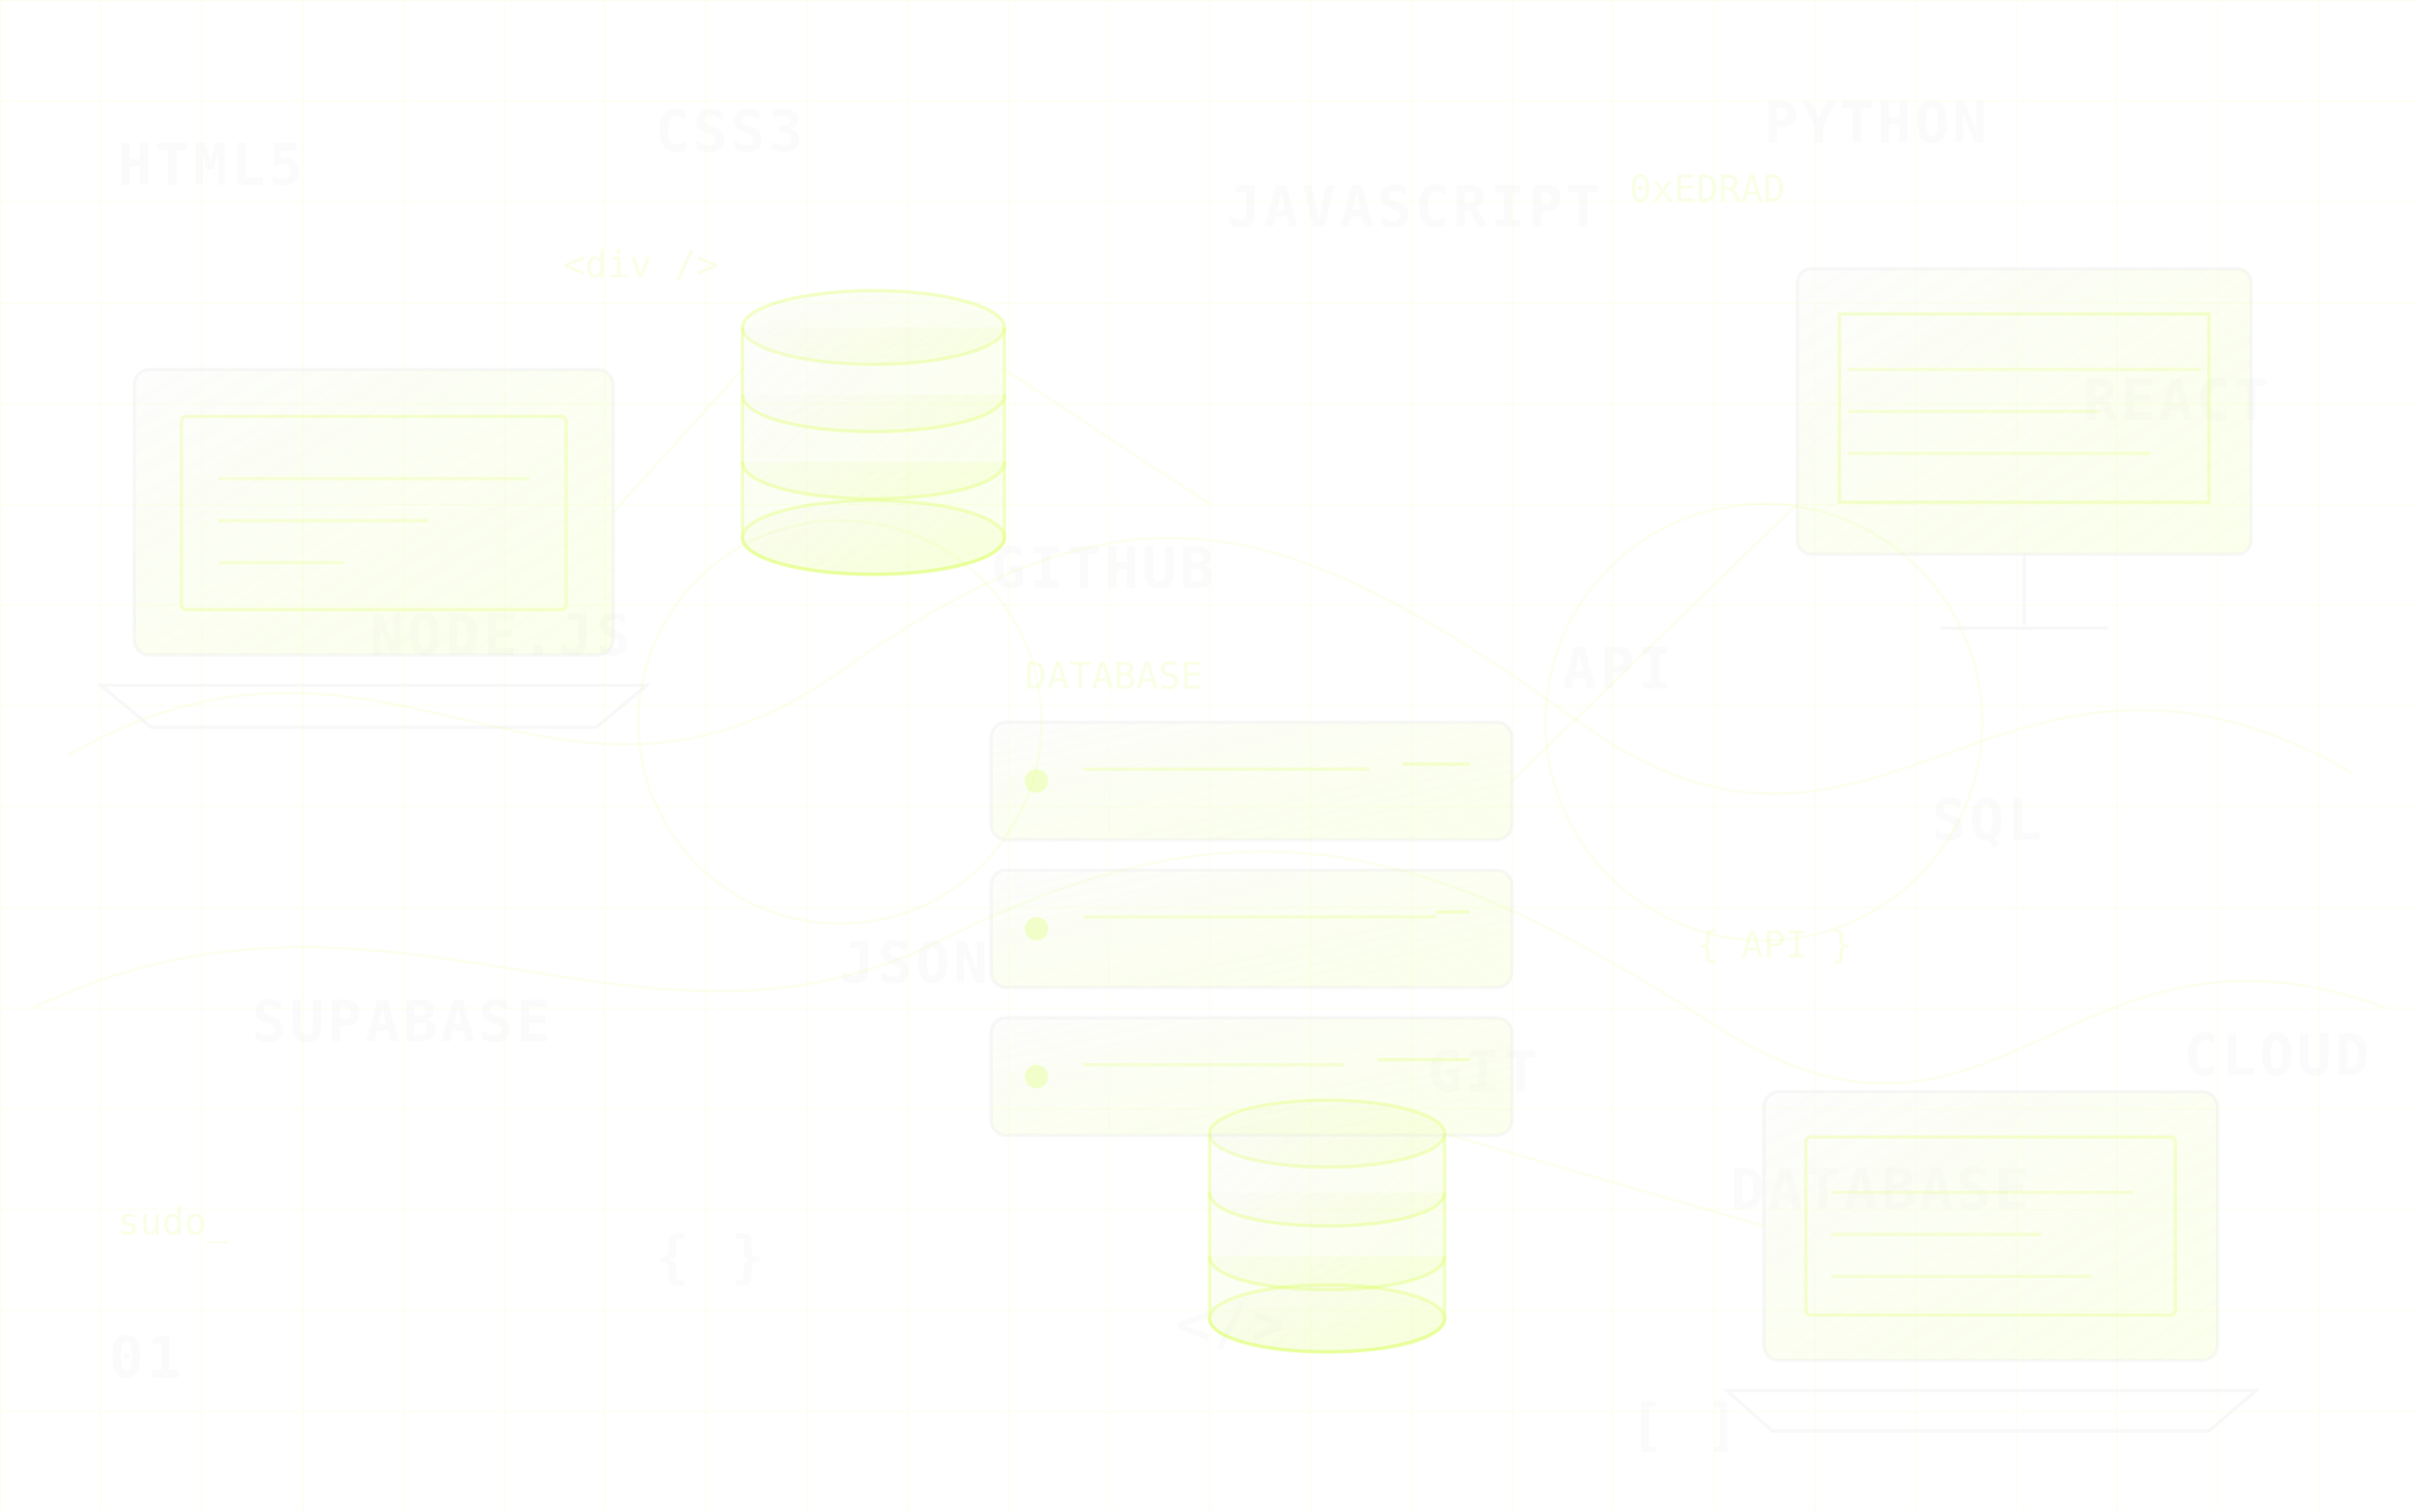
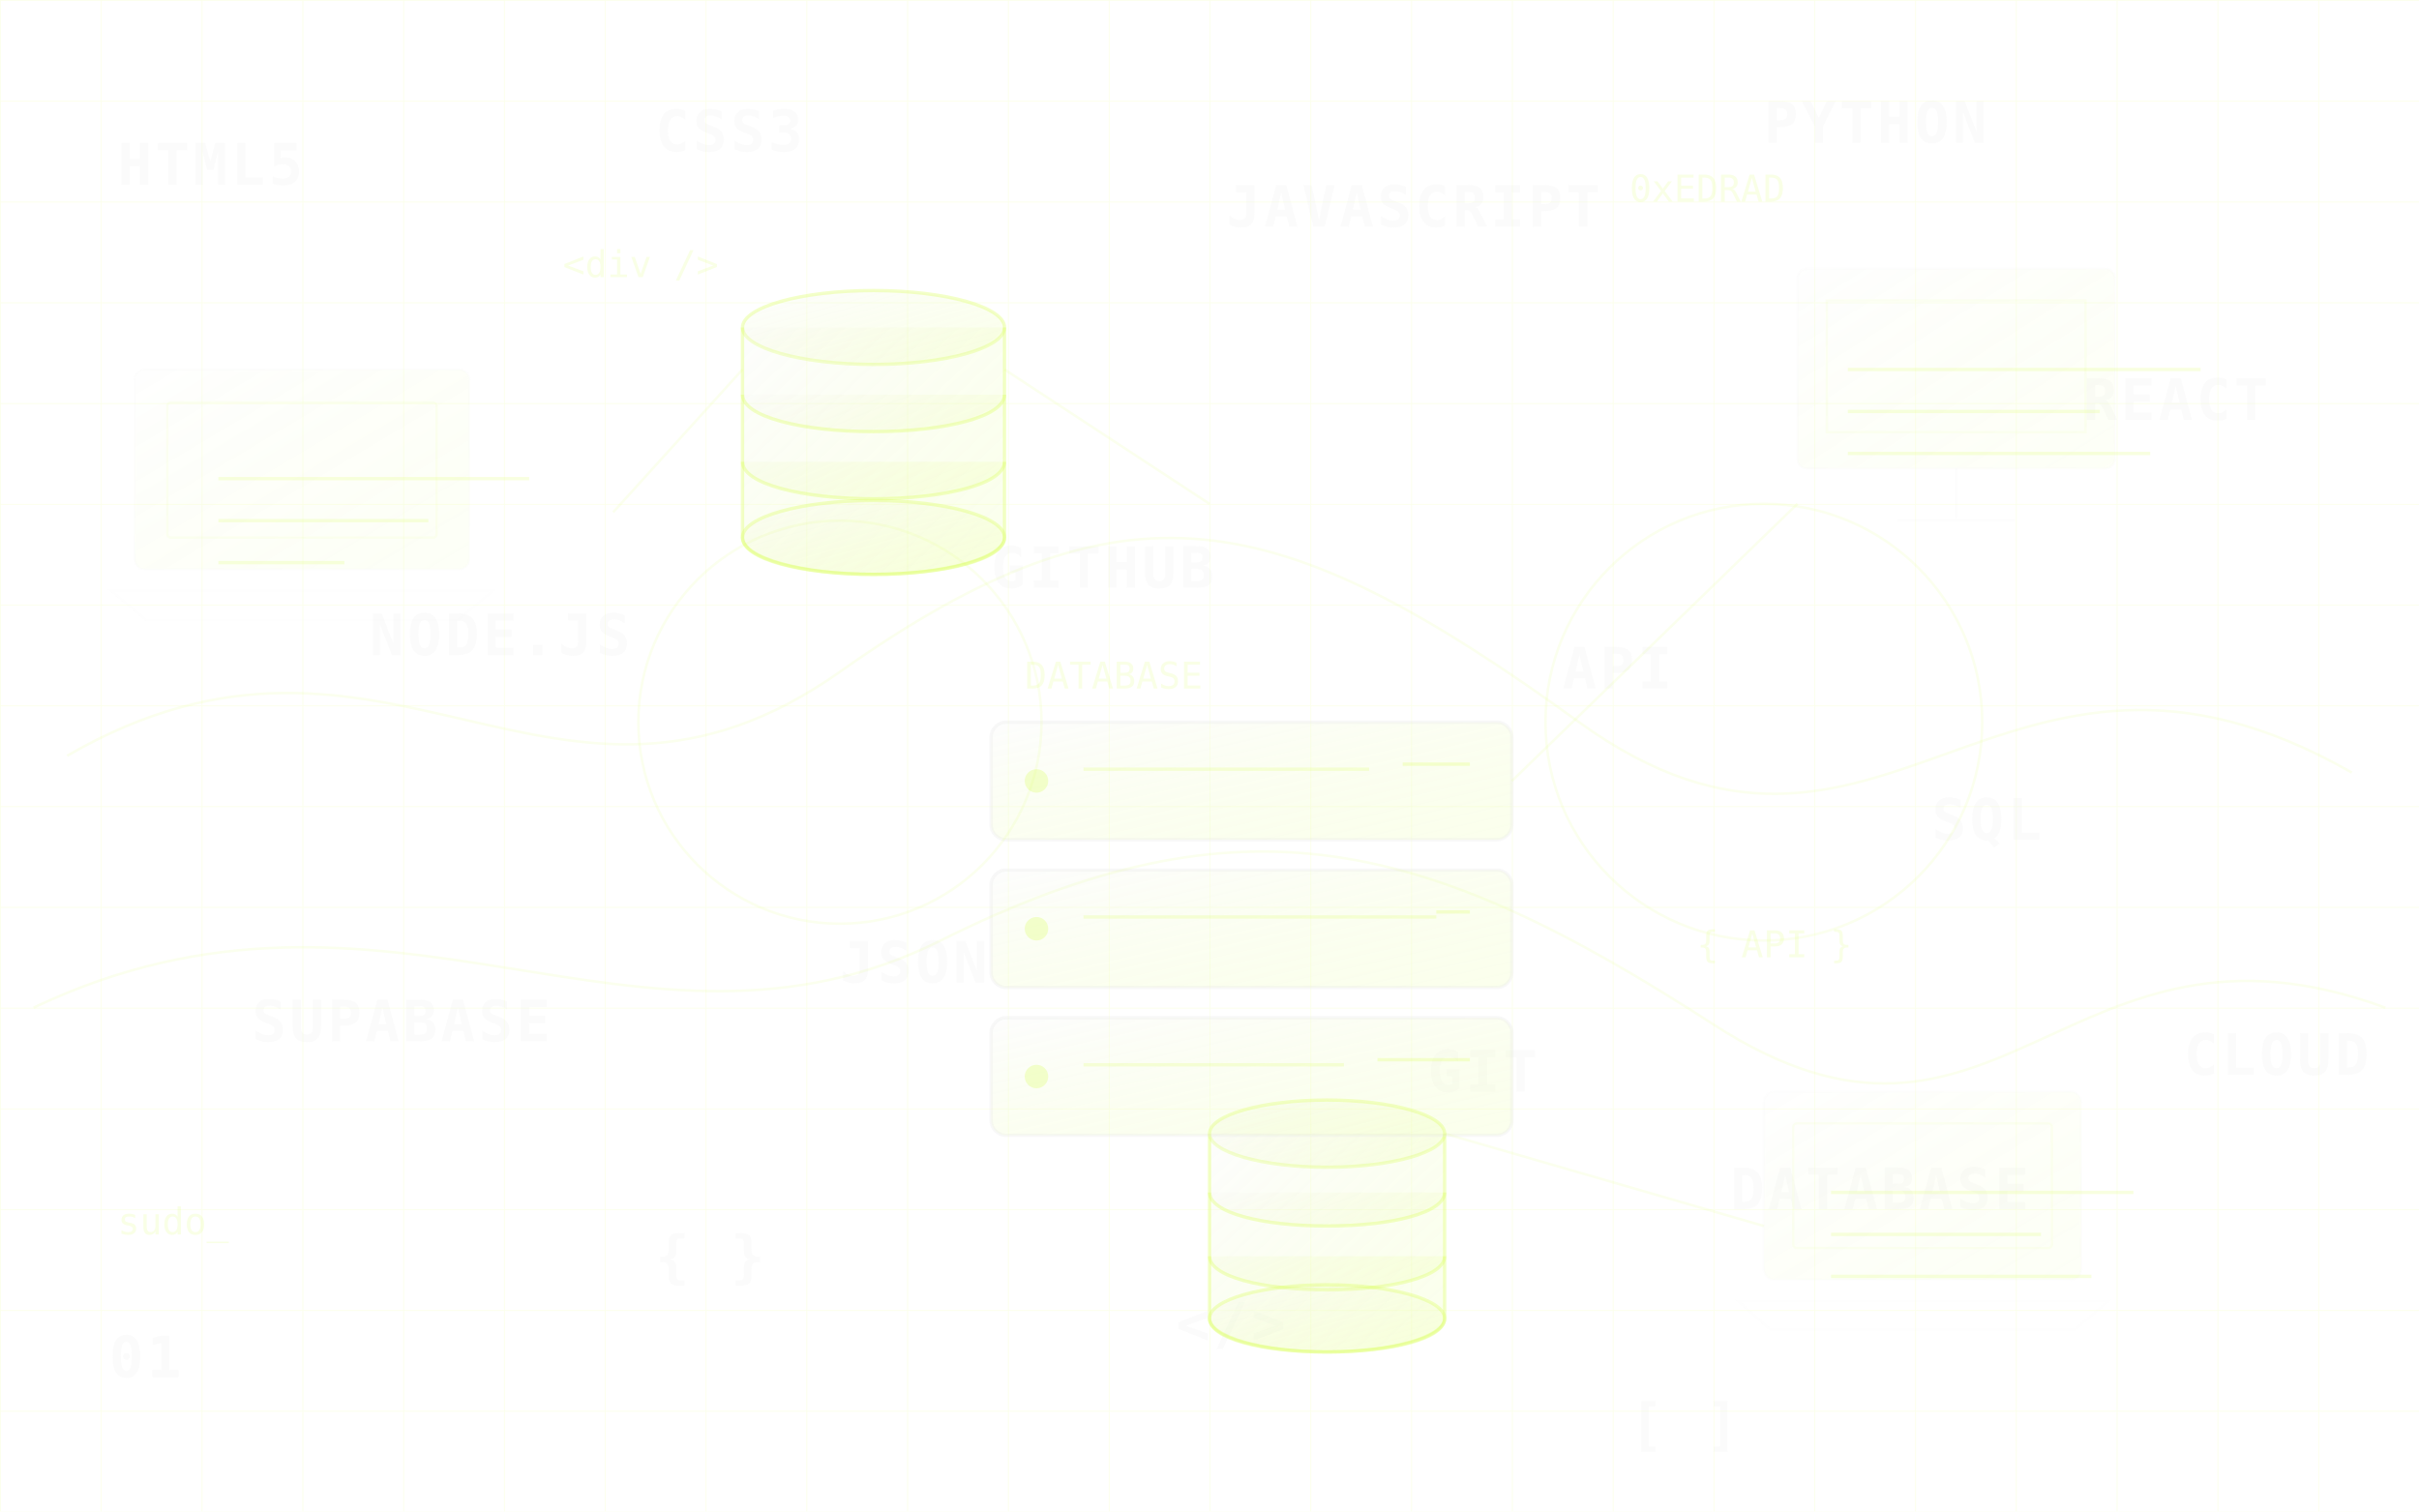
<svg xmlns="http://www.w3.org/2000/svg" width="1440" height="900" viewBox="0 0 1440 900">
  <defs>
    <pattern id="grid" width="60" height="60" patternUnits="userSpaceOnUse">
      <path d="M60 0H0V60" fill="none" stroke="#d9ff57" stroke-opacity=".12" stroke-width="1" />
    </pattern>
    <linearGradient id="device" x1="0" y1="0" x2="1" y2="1">
      <stop offset="0" stop-color="#f5f5f5" stop-opacity=".20" />
      <stop offset="1" stop-color="#d9ff57" stop-opacity=".11" />
    </linearGradient>
    <filter id="glow">
      <feGaussianBlur stdDeviation="2.5" />
    </filter>
  </defs>
  <rect width="1440" height="900" fill="url(#grid)" />
  <g fill="#e8e8e8" fill-opacity=".15" font-family="monospace" font-size="34" font-weight="700" letter-spacing="2">
    <text x="70" y="110">HTML5</text>
    <text x="390" y="90">CSS3</text>
    <text x="730" y="135">JAVASCRIPT</text>
    <text x="1050" y="85">PYTHON</text>
    <text x="1240" y="250">REACT</text>
    <text x="220" y="390">NODE.JS</text>
    <text x="590" y="350">GITHUB</text>
    <text x="930" y="410">API</text>
    <text x="1150" y="500">SQL</text>
    <text x="150" y="620">SUPABASE</text>
    <text x="500" y="585">JSON</text>
    <text x="850" y="650">GIT</text>
    <text x="1030" y="720">DATABASE</text>
    <text x="1300" y="640">CLOUD</text>
    <text x="700" y="800">&lt;/&gt;</text>
    <text x="65" y="820">01</text>
    <text x="390" y="760">{ }</text>
    <text x="970" y="860">[ ]</text>
  </g>
-   <g fill="url(#device)" stroke="#e8e8e8" stroke-opacity=".30" stroke-width="2">
-     <rect x="80" y="220" width="285" height="170" rx="9" />
-     <path d="M60 408h325l-30 25H90z" fill="none" />
-     <rect x="108" y="248" width="229" height="115" rx="3" fill="none" stroke="#d9ff57" stroke-opacity=".24" />
-     <rect x="1050" y="650" width="270" height="160" rx="9" />
-     <path d="M1028 828h315l-28 24h-260z" fill="none" />
-     <rect x="1075" y="677" width="220" height="106" rx="3" fill="none" stroke="#d9ff57" stroke-opacity=".24" />
+   <g fill="url(#device)" stroke="#e8e8e8" stroke-opacity=".16" stroke-width="2" opacity=".46">
+     <g transform="translate(80 220) scale(.70)">
+       <rect width="285" height="170" rx="9" />
+       <path d="M-20 188h325l-30 25H10z" fill="none" />
+       <rect x="28" y="28" width="229" height="115" rx="3" fill="none" stroke="#d9ff57" stroke-opacity=".15" />
+     </g>
+     <g transform="translate(1050 650) scale(.70)">
+       <rect width="270" height="160" rx="9" />
+       <path d="M-22 178h315l-28 24H5z" fill="none" />
+       <rect x="25" y="27" width="220" height="106" rx="3" fill="none" stroke="#d9ff57" stroke-opacity=".15" />
+     </g>
  </g>
-   <g fill="url(#device)" stroke="#e8e8e8" stroke-opacity=".32" stroke-width="2">
-     <rect x="1070" y="160" width="270" height="170" rx="8" />
-     <path d="M1205 330v42M1155 374h100" fill="none" />
-     <rect x="1095" y="187" width="220" height="112" fill="none" stroke="#d9ff57" stroke-opacity=".25" />
+   <g fill="url(#device)" stroke="#e8e8e8" stroke-opacity=".17" stroke-width="2" opacity=".44" transform="translate(1070 160) scale(.70)">
+     <rect width="270" height="170" rx="8" />
+     <path d="M135 170v42M85 214h100" fill="none" />
+     <rect x="25" y="27" width="220" height="112" fill="none" stroke="#d9ff57" stroke-opacity=".15" />
  </g>
  <g fill="url(#device)" stroke="#d9ff57" stroke-opacity=".32" stroke-width="2">
    <ellipse cx="520" cy="195" rx="78" ry="22" />
    <path d="M442 195v125c0 13 35 22 78 22s78-9 78-22V195" />
    <path d="M442 235c0 13 35 22 78 22s78-9 78-22M442 275c0 13 35 22 78 22s78-9 78-22" />
    <ellipse cx="520" cy="320" rx="78" ry="22" />
    <ellipse cx="790" cy="675" rx="70" ry="20" />
    <path d="M720 675v110c0 12 31 20 70 20s70-8 70-20V675" />
    <path d="M720 710c0 12 31 20 70 20s70-8 70-20M720 748c0 12 31 20 70 20s70-8 70-20" />
    <ellipse cx="790" cy="785" rx="70" ry="20" />
  </g>
  <g fill="url(#device)" stroke="#e8e8e8" stroke-opacity=".30" stroke-width="2">
    <g transform="translate(590 430)">
      <rect width="310" height="70" rx="9" />
      <rect y="88" width="310" height="70" rx="9" />
      <rect y="176" width="310" height="70" rx="9" />
      <circle cx="27" cy="35" r="7" fill="#d9ff57" fill-opacity=".28" stroke="none" />
      <circle cx="27" cy="123" r="7" fill="#d9ff57" fill-opacity=".28" stroke="none" />
      <circle cx="27" cy="211" r="7" fill="#d9ff57" fill-opacity=".28" stroke="none" />
      <path d="M55 28h170M55 116h210M55 204h155" stroke="#d9ff57" stroke-opacity=".20" />
      <path d="M245 25h40M265 113h20M230 201h55" stroke="#d9ff57" stroke-opacity=".24" />
    </g>
  </g>
  <g fill="none" stroke="#d9ff57" stroke-opacity=".18" stroke-width="2">
    <path d="M130 285h185M130 310h125M130 335h75" />
    <path d="M1100 220h210M1100 245h150M1100 270h180" />
    <path d="M1090 710h180M1090 735h125M1090 760h155" />
  </g>
  <g fill="none" stroke="#d9ff57" stroke-opacity=".10" stroke-width="1.5">
    <path d="M40 450C230 340 330 520 500 400S760 300 940 430 1190 340 1400 460" />
    <path d="M20 600C230 500 380 650 560 560S850 500 1020 610 1230 530 1420 600" />
    <path d="M365 305L442 220M598 220L720 300M900 465L1070 300M860 675L1050 730" />
    <circle cx="500" cy="430" r="120" />
    <circle cx="1050" cy="430" r="130" />
  </g>
  <g fill="#d9ff57" fill-opacity=".15" font-family="monospace" font-size="22">
    <text x="335" y="165">&lt;div /&gt;</text>
    <text x="1010" y="570">{ API }</text>
    <text x="70" y="735">sudo_</text>
    <text x="970" y="120">0xEDRAD</text>
    <text x="610" y="410">DATABASE</text>
  </g>
</svg>
